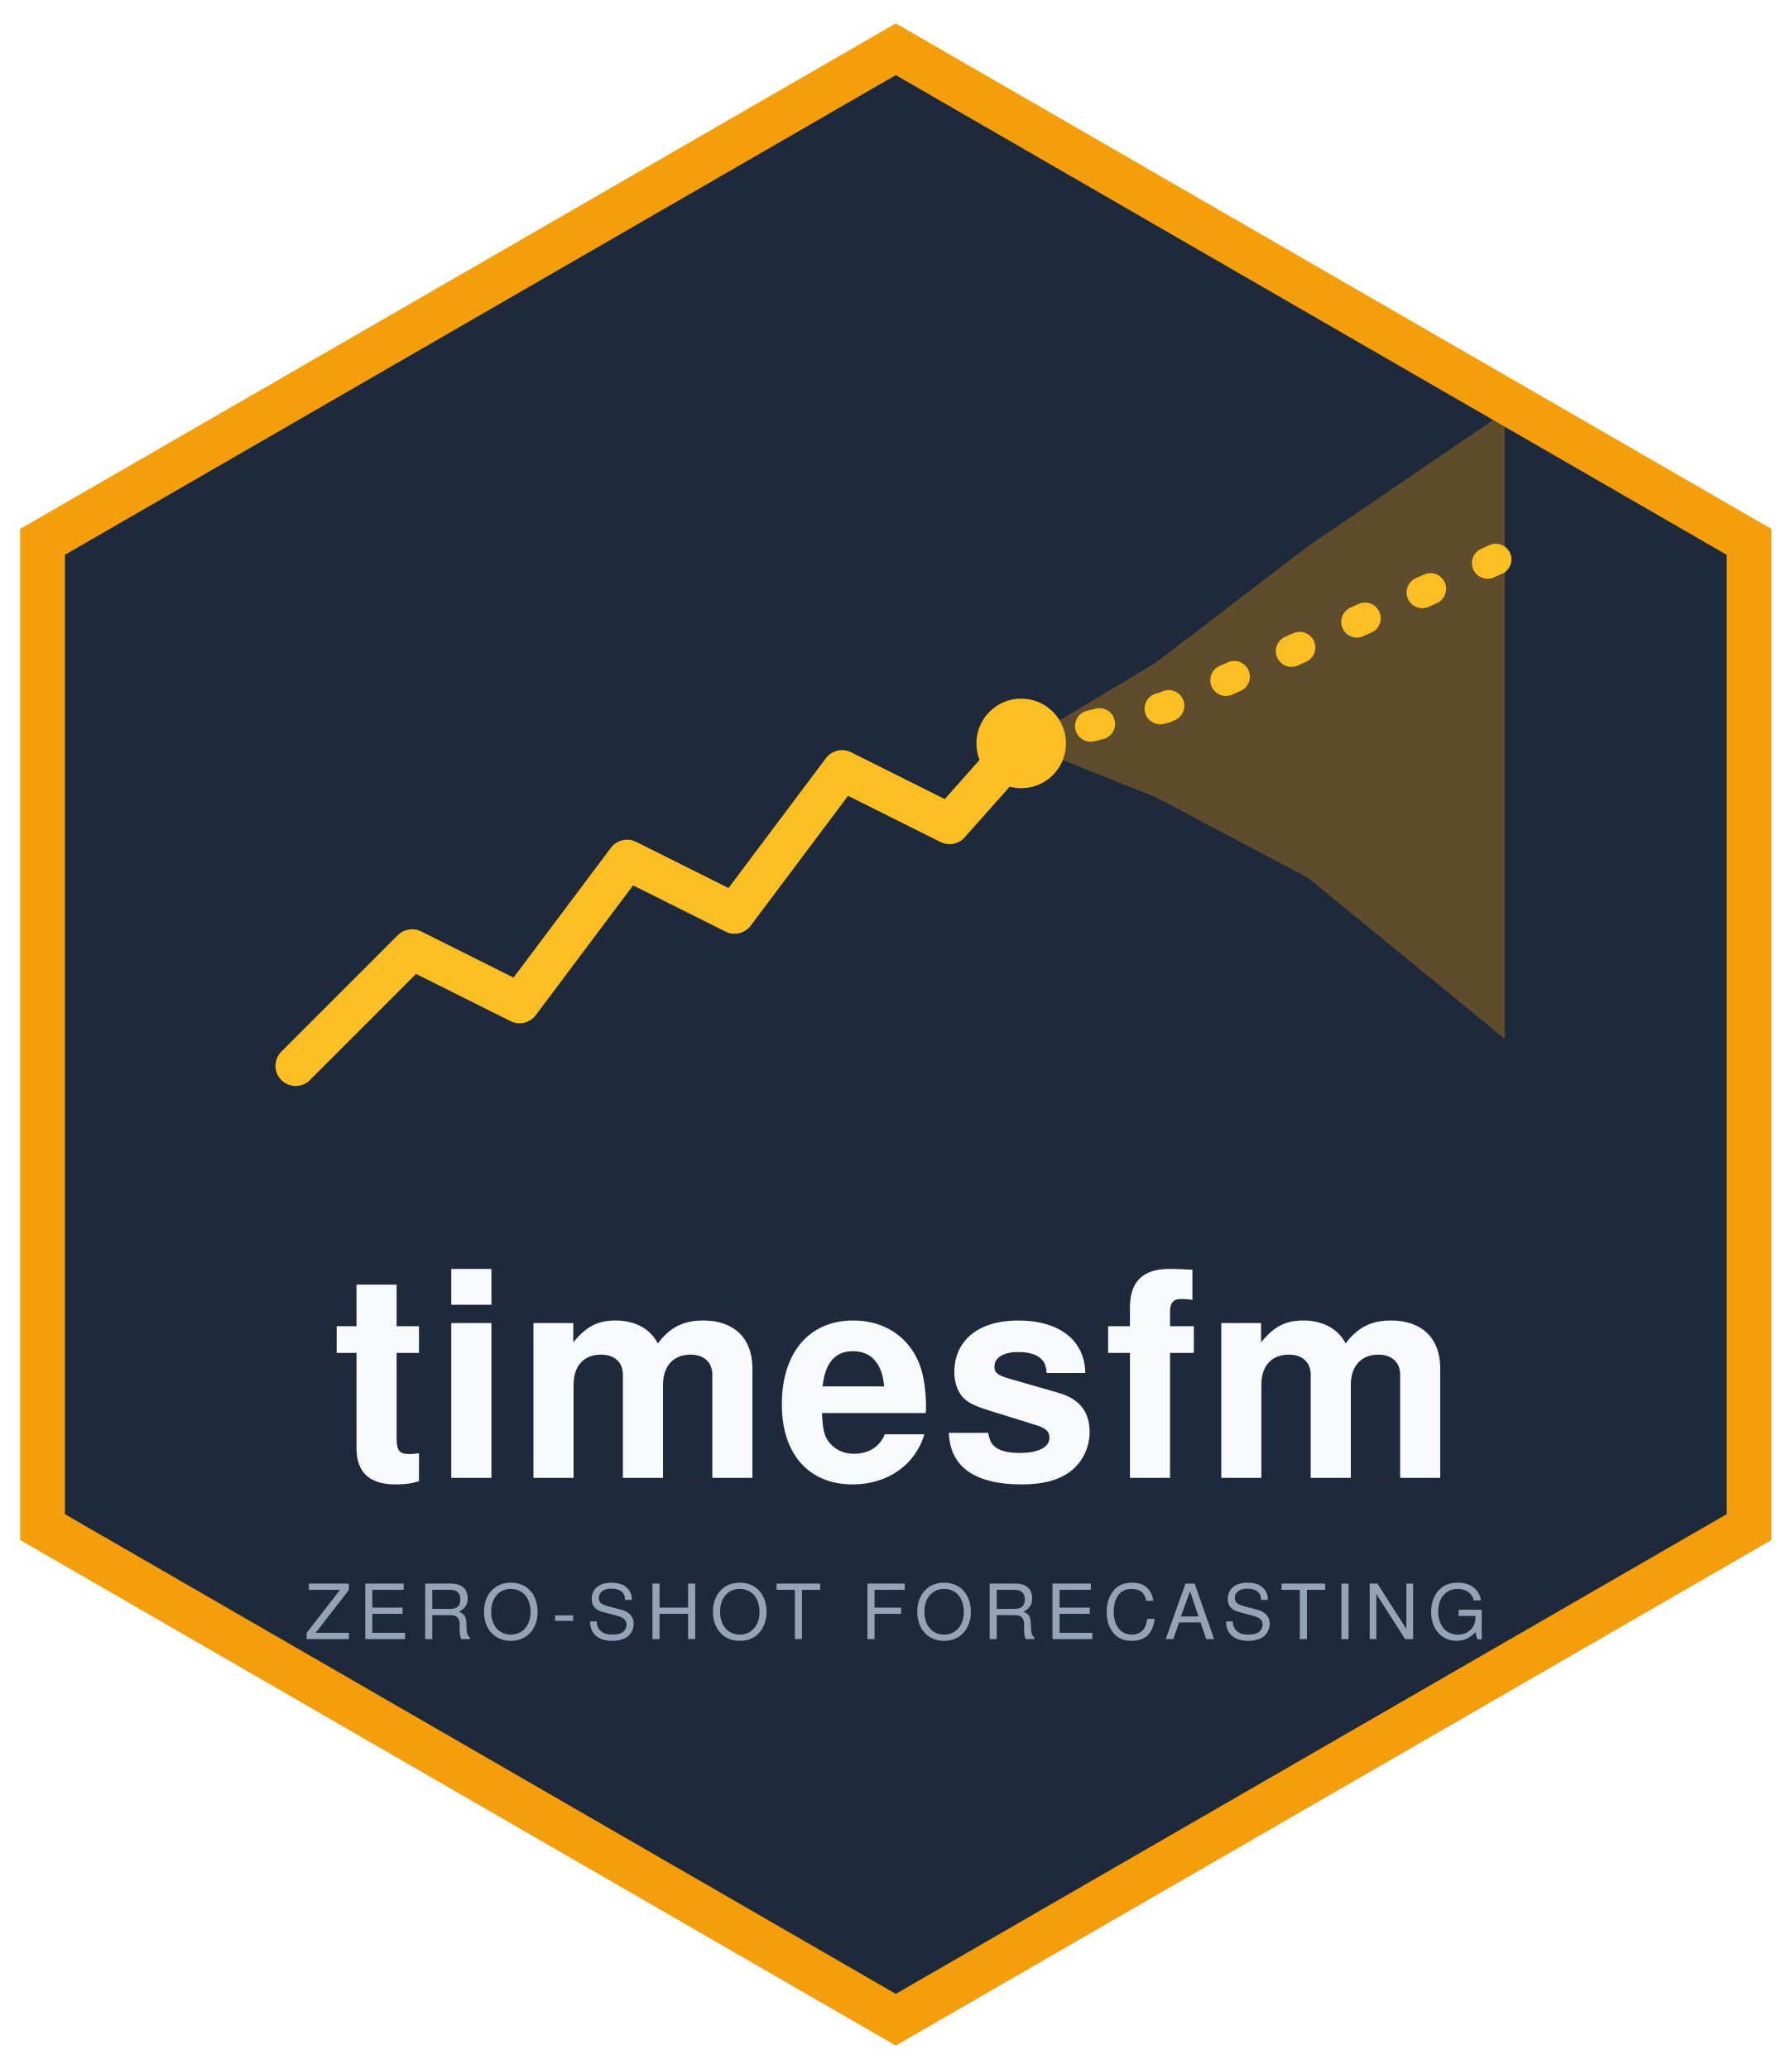
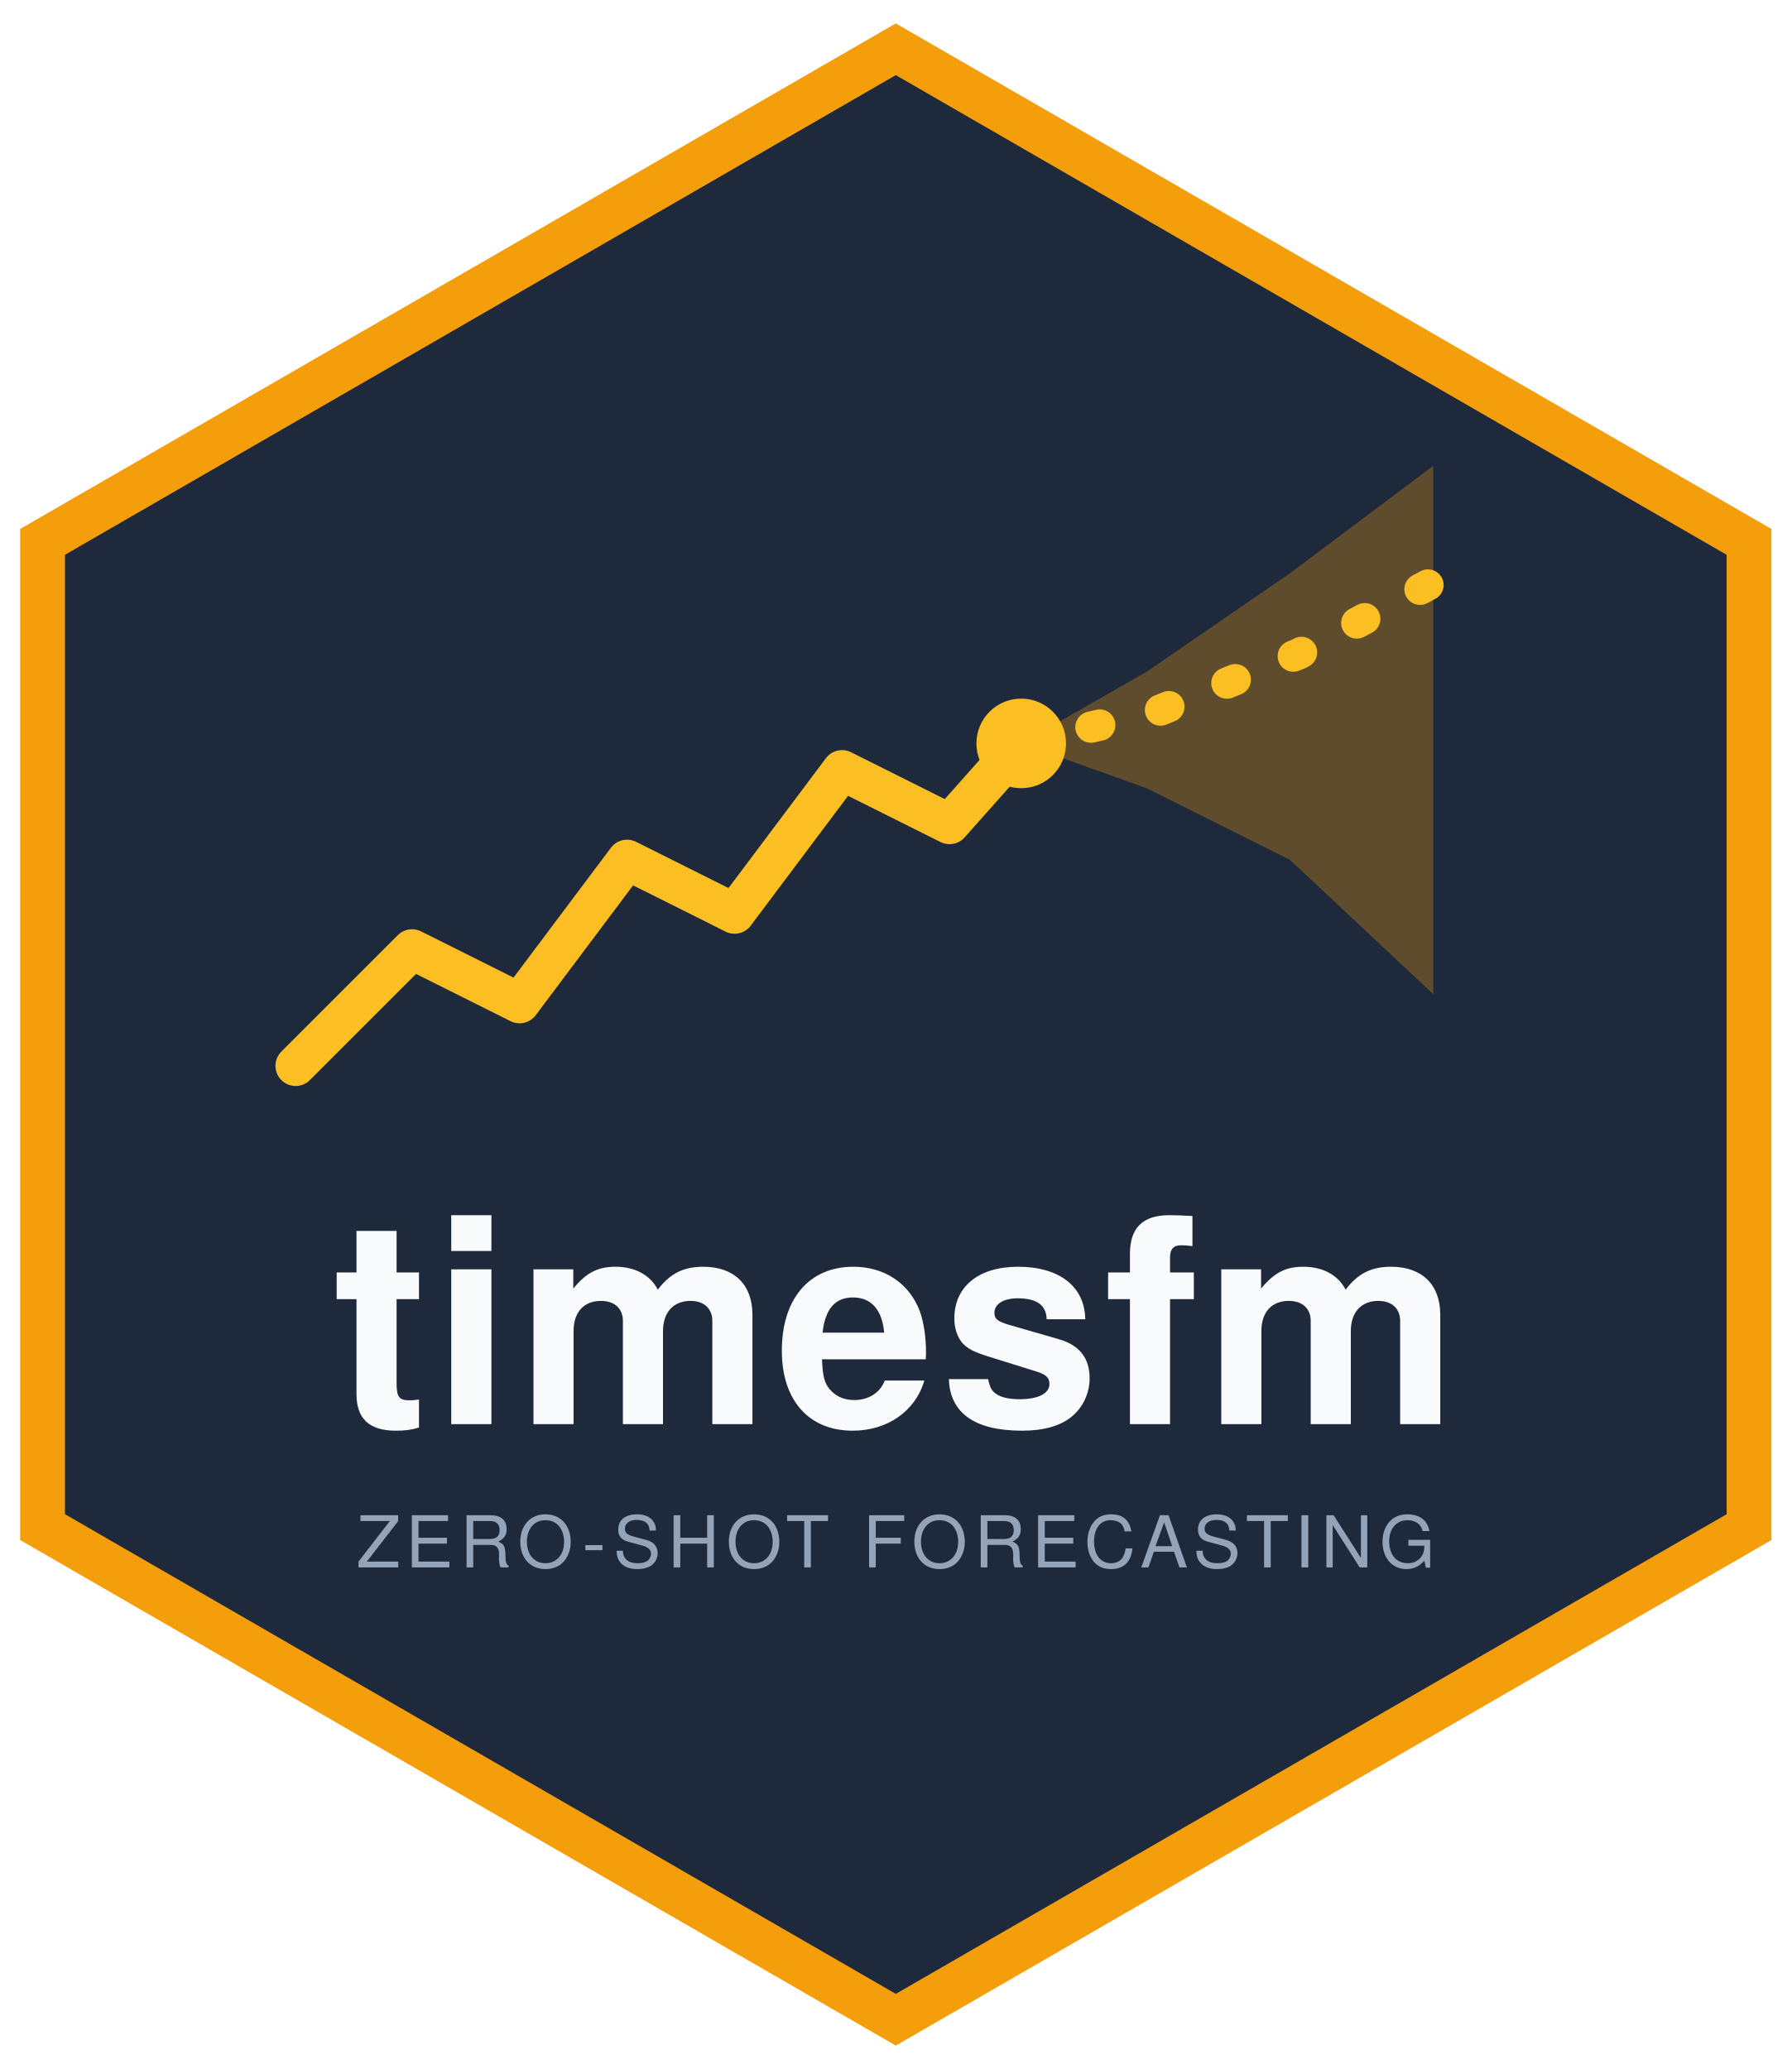
<svg xmlns="http://www.w3.org/2000/svg" viewBox="0 0 400 462" width="400" height="462">
  <defs>
    <clipPath id="hexclip">
      <polygon points="200,11 390.5,121 390.5,341 200,451 9.5,341 9.5,121" />
    </clipPath>
  </defs>
  <polygon points="200,11 390.5,121 390.5,341 200,451 9.5,341 9.5,121" fill="#1E293B" />
  <g clip-path="url(#hexclip)">
-     <polygon points="228,166 258,148 292,122 336,92 336,232 292,196 258,178" fill="#F59E0B" opacity="0.30" />
+     <polygon points="228,166 256,150 288,128 320,104 320,222 288,192 256,176" fill="#F59E0B" opacity="0.30" />
    <polyline points="66,238 92,212 116,224 140,192 164,204 188,172 212,184 228,166" fill="none" stroke="#FBBF24" stroke-width="9" stroke-linecap="round" stroke-linejoin="round" />
-     <polyline points="228,166 260,158 296,142 336,124" fill="none" stroke="#FBBF24" stroke-width="7" stroke-dasharray="2 14" stroke-linecap="round" />
+     <polyline points="228,166 258,159 290,146 320,130" fill="none" stroke="#FBBF24" stroke-width="7" stroke-dasharray="2 14" stroke-linecap="round" />
    <circle cx="228" cy="166" r="10" fill="#FBBF24" />
-     <text x="200" y="330" font-family="Helvetica, Arial, sans-serif" font-size="64" font-weight="700" fill="#F8FAFC" text-anchor="middle" letter-spacing="1">timesfm</text>
-     <text x="200" y="366" font-family="Helvetica, Arial, sans-serif" font-size="17" fill="#94A3B8" text-anchor="middle" letter-spacing="2">ZERO-SHOT FORECASTING</text>
+     <text x="200" y="318" font-family="Helvetica, Arial, sans-serif" font-size="64" font-weight="700" fill="#F8FAFC" text-anchor="middle" letter-spacing="1">timesfm</text>
+     <text x="200" y="350" font-family="Helvetica, Arial, sans-serif" font-size="16" fill="#94A3B8" text-anchor="middle" letter-spacing="1.5">ZERO-SHOT FORECASTING</text>
  </g>
  <polygon points="200,11 390.5,121 390.5,341 200,451 9.5,341 9.5,121" fill="none" stroke="#F59E0B" stroke-width="10" />
</svg>
